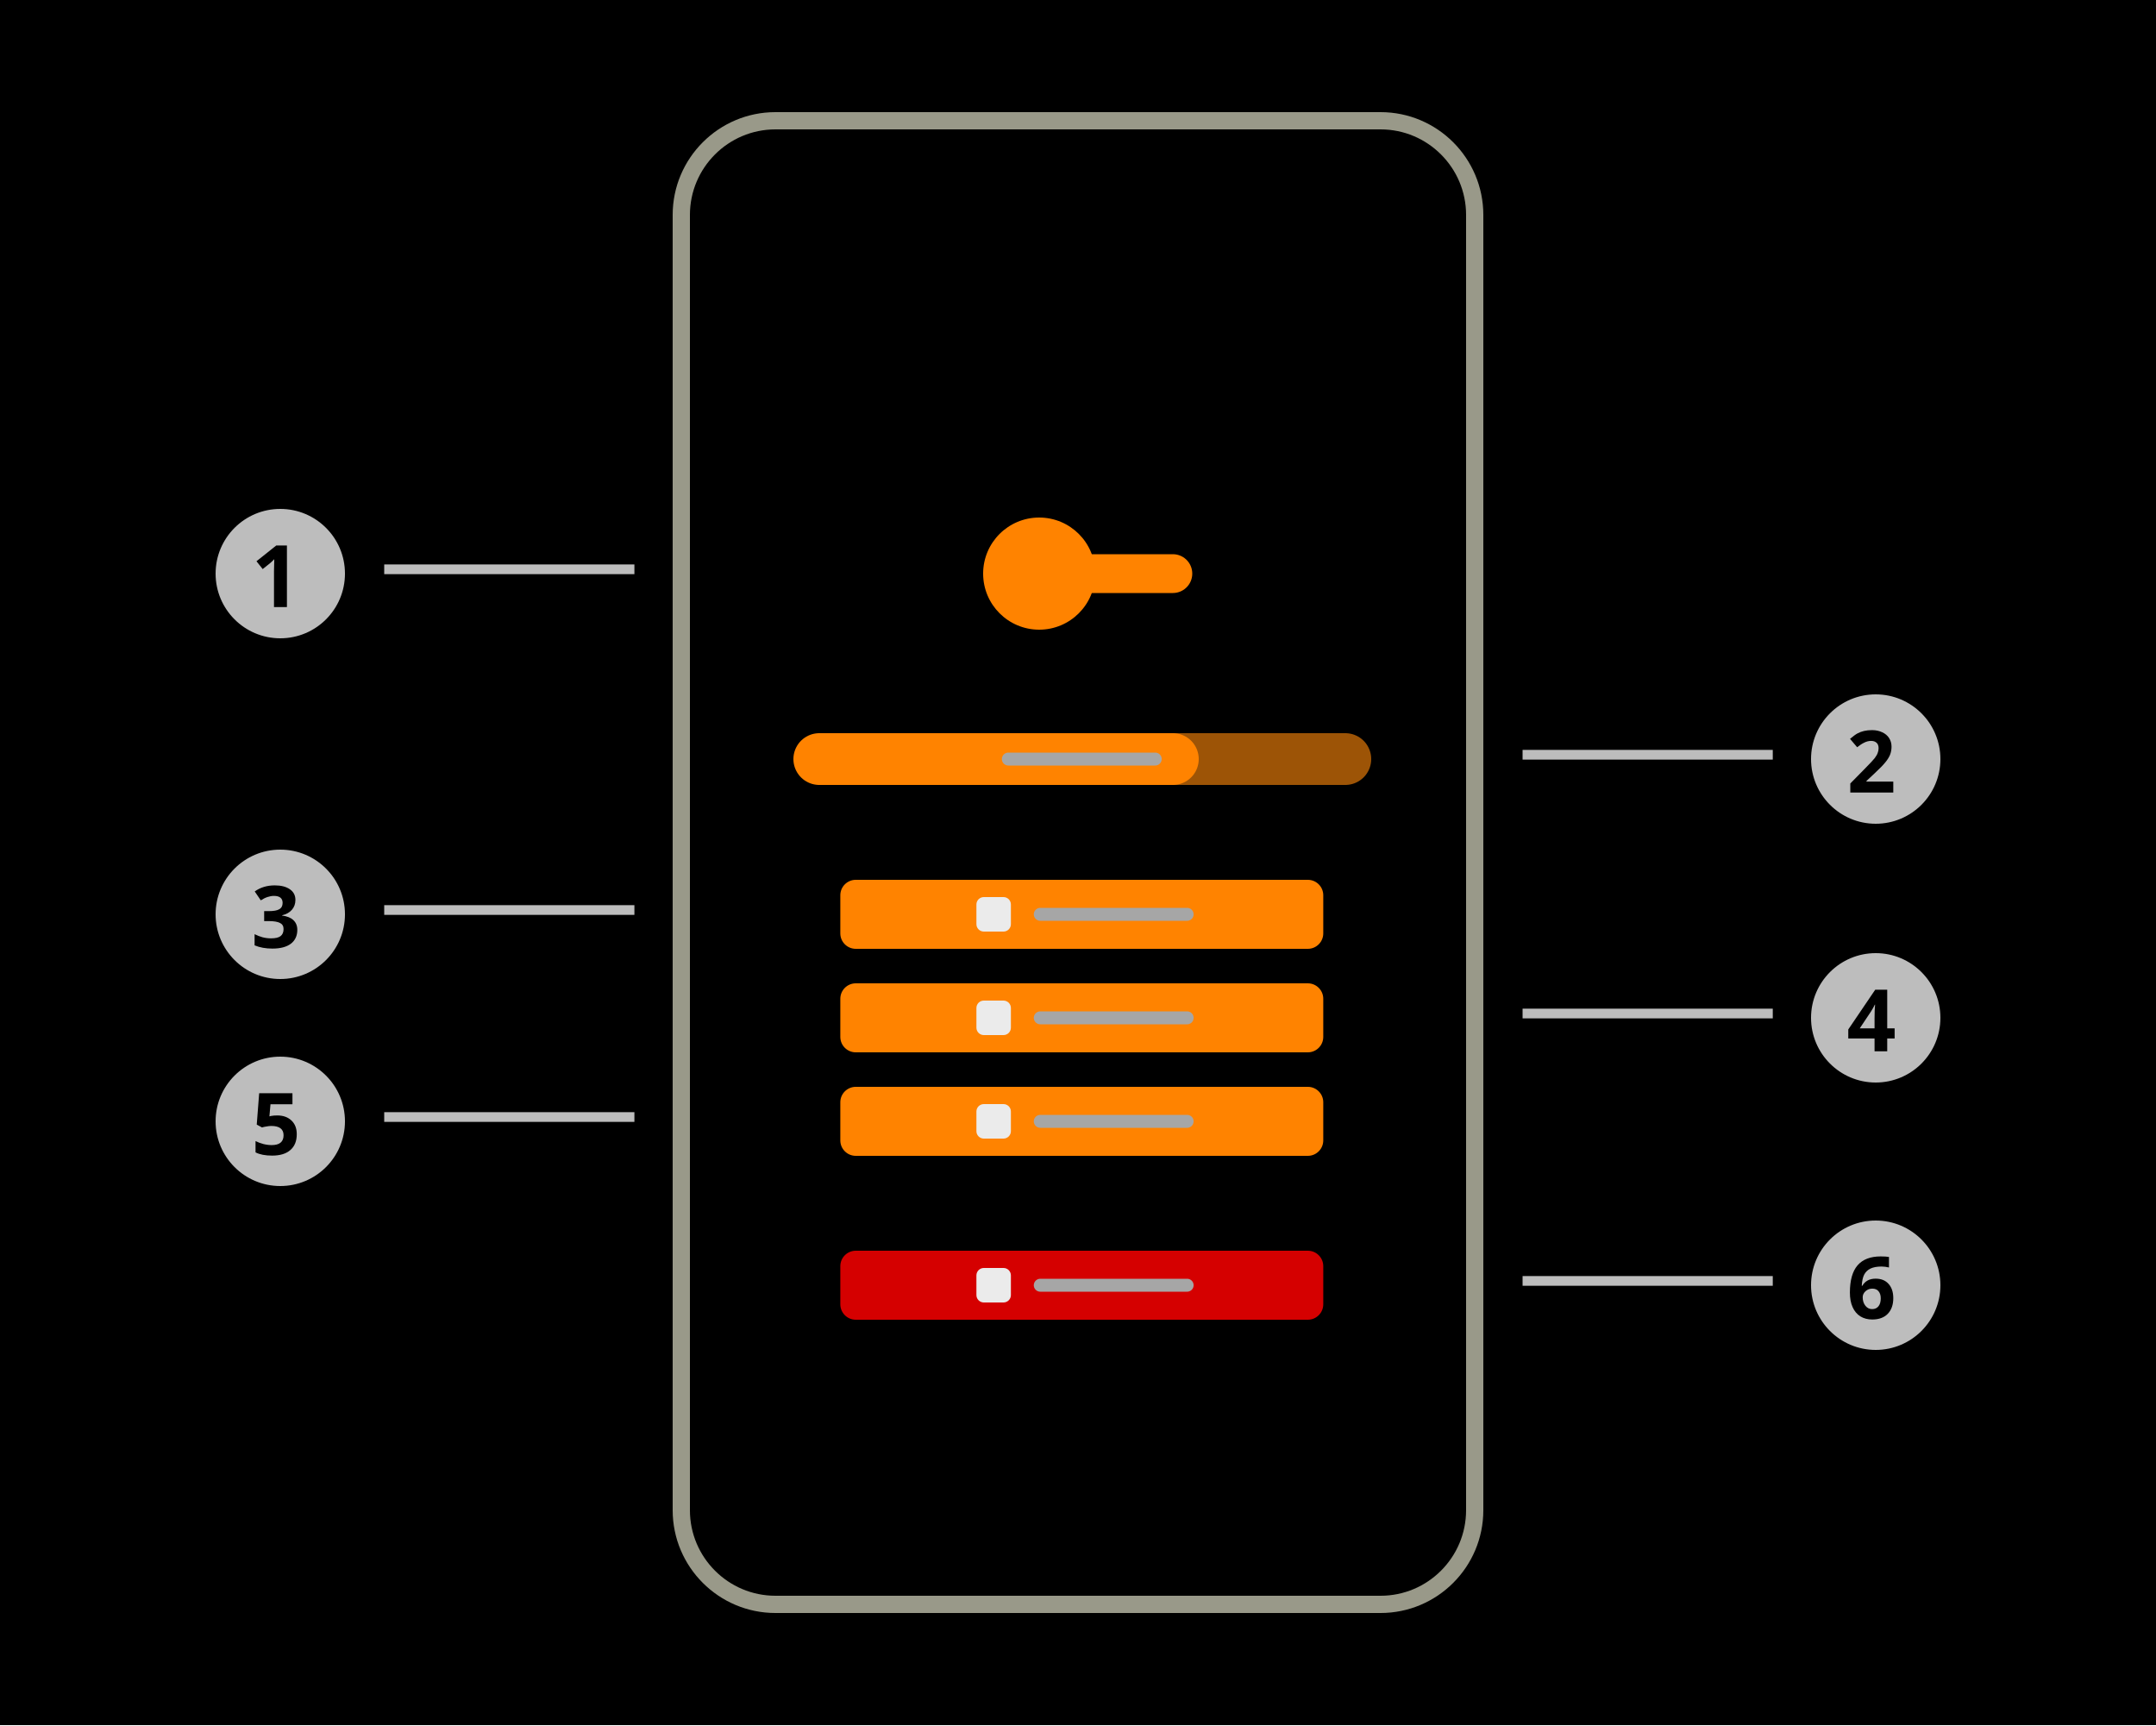
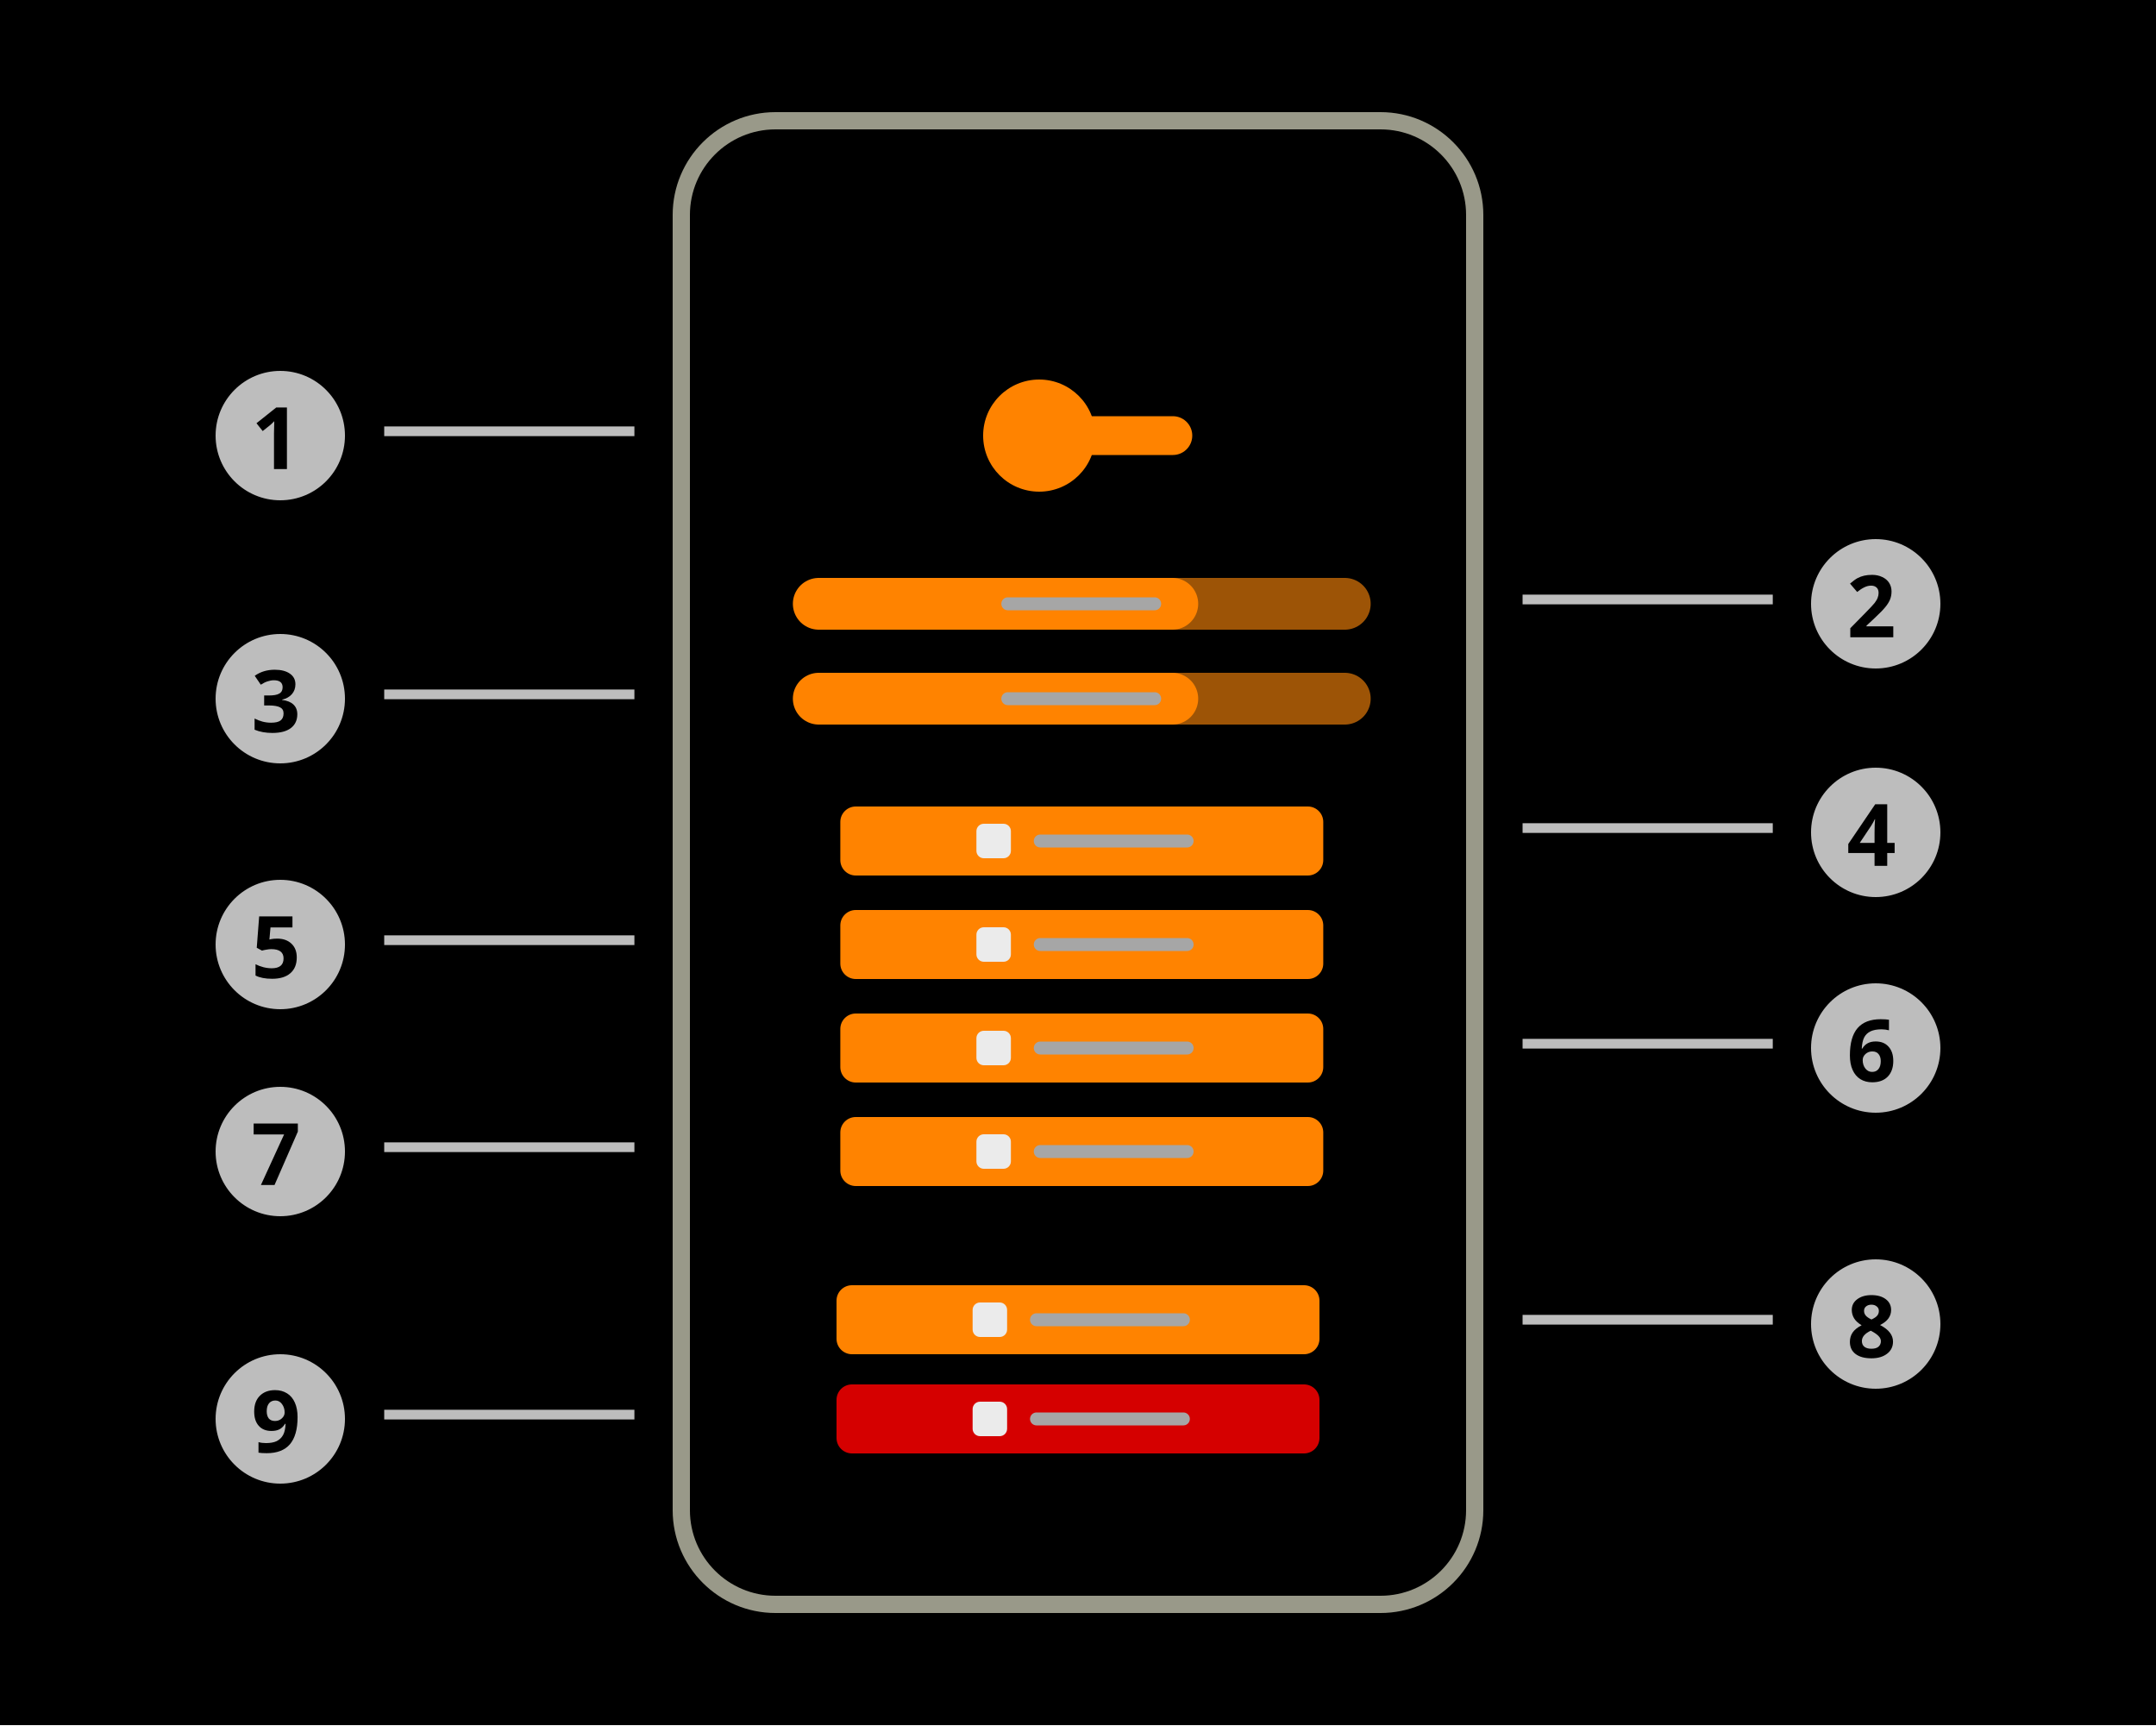
<svg xmlns="http://www.w3.org/2000/svg" style="isolation:isolate" viewBox="0 0 250 200" width="250pt" height="200pt">
  <defs>
-     <clipPath id="_clipPath_IG3YgLM0EM5jScdDdRgQsTiiOTSFNqbW">
+     <clipPath id="_clipPath_H2zOClGwPoGEVr0JkOSN4noTghZrrCW7">
      <rect width="250" height="200" />
    </clipPath>
  </defs>
-   <g clip-path="url(#_clipPath_IG3YgLM0EM5jScdDdRgQsTiiOTSFNqbW)">
+   <g clip-path="url(#_clipPath_H2zOClGwPoGEVr0JkOSN4noTghZrrCW7)">
    <rect width="250" height="200" style="fill:rgb(0,0,0)" />
    <path d="M 89.919 14 L 160.081 14 C 166.107 14 171 18.893 171 24.919 L 171 175.081 C 171 181.107 166.107 186 160.081 186 L 89.919 186 C 83.893 186 79 181.107 79 175.081 L 79 24.919 C 79 18.893 83.893 14 89.919 14 Z" style="fill:none;stroke:#999989;stroke-width:2;stroke-linecap:square;stroke-miterlimit:2;" />
-     <circle vector-effect="non-scaling-stroke" cx="120.5" cy="66.5" r="6.5" fill="rgb(255,131,0)" />
-     <line x1="120.5" y1="66.5" x2="136" y2="66.5" vector-effect="non-scaling-stroke" stroke-width="6" stroke="rgb(255,131,0)" stroke-linejoin="miter" stroke-linecap="round" stroke-miterlimit="3" />
-     <line x1="133.437" y1="88" x2="156" y2="88" vector-effect="non-scaling-stroke" stroke-width="8" stroke="rgb(157,84,6)" stroke-linejoin="miter" stroke-linecap="round" stroke-miterlimit="3" />
-     <line x1="95" y1="88" x2="136" y2="88" vector-effect="non-scaling-stroke" stroke-width="8" stroke="rgb(255,131,0)" stroke-linejoin="miter" stroke-linecap="round" stroke-miterlimit="3" />
-     <line x1="116.921" y1="88" x2="133.954" y2="88" vector-effect="non-scaling-stroke" stroke-width="2" stroke="rgb(166,166,166)" stroke-linejoin="miter" stroke-linecap="round" stroke-miterlimit="3" />
-     <path d="M 99.229 102 L 151.651 102 C 152.638 102 153.44 102.802 153.44 103.789 L 153.44 108.211 C 153.44 109.198 152.638 110 151.651 110 L 99.229 110 C 98.242 110 97.44 109.198 97.44 108.211 L 97.44 103.789 C 97.44 102.802 98.242 102 99.229 102 Z" style="stroke:none;fill:#FF8300;stroke-miterlimit:10;" />
-     <path d="M 114.08 104 L 116.36 104 C 116.835 104 117.22 104.385 117.22 104.86 L 117.22 107.14 C 117.22 107.615 116.835 108 116.36 108 L 114.08 108 C 113.605 108 113.22 107.615 113.22 107.14 L 113.22 104.86 C 113.22 104.385 113.605 104 114.08 104 Z" style="stroke:none;fill:#EBEBEB;stroke-miterlimit:10;" />
-     <line x1="120.624" y1="106" x2="137.656" y2="106" vector-effect="non-scaling-stroke" stroke-width="2" stroke="rgb(166,166,166)" stroke-linejoin="miter" stroke-linecap="round" stroke-miterlimit="3" />
-     <path d="M 99.229 114 L 151.651 114 C 152.638 114 153.44 114.802 153.44 115.789 L 153.44 120.211 C 153.44 121.198 152.638 122 151.651 122 L 99.229 122 C 98.242 122 97.44 121.198 97.44 120.211 L 97.44 115.789 C 97.44 114.802 98.242 114 99.229 114 Z" style="stroke:none;fill:#FF8300;stroke-miterlimit:10;" />
-     <path d="M 114.08 116 L 116.36 116 C 116.835 116 117.22 116.385 117.22 116.86 L 117.22 119.14 C 117.22 119.615 116.835 120 116.36 120 L 114.08 120 C 113.605 120 113.22 119.615 113.22 119.14 L 113.22 116.86 C 113.22 116.385 113.605 116 114.08 116 Z" style="stroke:none;fill:#EBEBEB;stroke-miterlimit:10;" />
-     <line x1="120.624" y1="118" x2="137.656" y2="118" vector-effect="non-scaling-stroke" stroke-width="2" stroke="rgb(166,166,166)" stroke-linejoin="miter" stroke-linecap="round" stroke-miterlimit="3" />
-     <path d="M 99.229 126 L 151.651 126 C 152.638 126 153.44 126.802 153.44 127.789 L 153.44 132.211 C 153.44 133.198 152.638 134 151.651 134 L 99.229 134 C 98.242 134 97.44 133.198 97.44 132.211 L 97.44 127.789 C 97.44 126.802 98.242 126 99.229 126 Z" style="stroke:none;fill:#FF8300;stroke-miterlimit:10;" />
-     <path d="M 114.08 128 L 116.36 128 C 116.835 128 117.22 128.385 117.22 128.86 L 117.22 131.14 C 117.22 131.615 116.835 132 116.36 132 L 114.08 132 C 113.605 132 113.22 131.615 113.22 131.14 L 113.22 128.86 C 113.22 128.385 113.605 128 114.08 128 Z" style="stroke:none;fill:#EBEBEB;stroke-miterlimit:10;" />
-     <line x1="120.624" y1="130" x2="137.656" y2="130" vector-effect="non-scaling-stroke" stroke-width="2" stroke="rgb(166,166,166)" stroke-linejoin="miter" stroke-linecap="round" stroke-miterlimit="3" />
-     <path d="M 99.229 145 L 151.651 145 C 152.638 145 153.44 145.802 153.44 146.789 L 153.44 151.211 C 153.44 152.198 152.638 153 151.651 153 L 99.229 153 C 98.242 153 97.44 152.198 97.44 151.211 L 97.44 146.789 C 97.44 145.802 98.242 145 99.229 145 Z" style="stroke:none;fill:#D50000;stroke-miterlimit:10;" />
-     <path d="M 114.08 147 L 116.36 147 C 116.835 147 117.22 147.385 117.22 147.86 L 117.22 150.14 C 117.22 150.615 116.835 151 116.36 151 L 114.08 151 C 113.605 151 113.22 150.615 113.22 150.14 L 113.22 147.86 C 113.22 147.385 113.605 147 114.08 147 Z" style="stroke:none;fill:#EBEBEB;stroke-miterlimit:10;" />
-     <line x1="120.624" y1="149" x2="137.656" y2="149" vector-effect="non-scaling-stroke" stroke-width="2" stroke="rgb(166,166,166)" stroke-linejoin="miter" stroke-linecap="round" stroke-miterlimit="3" />
-     <line x1="45.114" y1="66" x2="73" y2="66" vector-effect="non-scaling-stroke" stroke-width="1.5" stroke="rgb(189,189,189)" stroke-linejoin="miter" stroke-linecap="square" stroke-miterlimit="3" />
-     <circle vector-effect="non-scaling-stroke" cx="32.5" cy="66.5" r="7.5" fill="rgb(189,189,189)" />
-     <g clip-path="url(#_clipPath_Zd6bIMu4unNtmHJdhtUCvTNBf95iHB6g)">
-       <text transform="matrix(1,0,0,1,29.146,70.379)" style="font-family:'Open Sans';font-weight:700;font-size:10px;font-style:normal;fill:#000000;stroke:none;">1</text>
+     <circle vector-effect="non-scaling-stroke" cx="120.5" cy="50.5" r="6.5" fill="rgb(255,131,0)" />
+     <line x1="120.5" y1="50.5" x2="136" y2="50.5" vector-effect="non-scaling-stroke" stroke-width="6" stroke="rgb(255,131,0)" stroke-linejoin="miter" stroke-linecap="round" stroke-miterlimit="3" />
+     <line x1="133.375" y1="70" x2="155.938" y2="70" vector-effect="non-scaling-stroke" stroke-width="8" stroke="rgb(157,84,6)" stroke-linejoin="miter" stroke-linecap="round" stroke-miterlimit="3" />
+     <line x1="94.938" y1="70" x2="135.938" y2="70" vector-effect="non-scaling-stroke" stroke-width="8" stroke="rgb(255,131,0)" stroke-linejoin="miter" stroke-linecap="round" stroke-miterlimit="3" />
+     <line x1="116.859" y1="70" x2="133.891" y2="70" vector-effect="non-scaling-stroke" stroke-width="2" stroke="rgb(166,166,166)" stroke-linejoin="miter" stroke-linecap="round" stroke-miterlimit="3" />
+     <line x1="133.375" y1="81" x2="155.938" y2="81" vector-effect="non-scaling-stroke" stroke-width="8" stroke="rgb(157,84,6)" stroke-linejoin="miter" stroke-linecap="round" stroke-miterlimit="3" />
+     <line x1="94.937" y1="81" x2="135.938" y2="81" vector-effect="non-scaling-stroke" stroke-width="8" stroke="rgb(255,131,0)" stroke-linejoin="miter" stroke-linecap="round" stroke-miterlimit="3" />
+     <line x1="116.859" y1="81" x2="133.891" y2="81" vector-effect="non-scaling-stroke" stroke-width="2" stroke="rgb(166,166,166)" stroke-linejoin="miter" stroke-linecap="round" stroke-miterlimit="3" />
+     <path d="M 99.229 93.5 L 151.651 93.5 C 152.638 93.5 153.44 94.302 153.44 95.289 L 153.44 99.711 C 153.44 100.698 152.638 101.5 151.651 101.5 L 99.229 101.5 C 98.242 101.5 97.44 100.698 97.44 99.711 L 97.44 95.289 C 97.44 94.302 98.242 93.5 99.229 93.5 Z" style="stroke:none;fill:#FF8300;stroke-miterlimit:10;" />
+     <path d="M 114.08 95.5 L 116.36 95.5 C 116.835 95.5 117.22 95.885 117.22 96.36 L 117.22 98.64 C 117.22 99.115 116.835 99.5 116.36 99.5 L 114.08 99.5 C 113.605 99.5 113.22 99.115 113.22 98.64 L 113.22 96.36 C 113.22 95.885 113.605 95.5 114.08 95.5 Z" style="stroke:none;fill:#EBEBEB;stroke-miterlimit:10;" />
+     <line x1="120.624" y1="97.5" x2="137.656" y2="97.5" vector-effect="non-scaling-stroke" stroke-width="2" stroke="rgb(166,166,166)" stroke-linejoin="miter" stroke-linecap="round" stroke-miterlimit="3" />
+     <path d="M 99.229 105.5 L 151.651 105.5 C 152.638 105.5 153.44 106.302 153.44 107.289 L 153.44 111.711 C 153.44 112.698 152.638 113.5 151.651 113.5 L 99.229 113.5 C 98.242 113.5 97.44 112.698 97.44 111.711 L 97.44 107.289 C 97.44 106.302 98.242 105.5 99.229 105.5 Z" style="stroke:none;fill:#FF8300;stroke-miterlimit:10;" />
+     <path d="M 114.08 107.5 L 116.36 107.5 C 116.835 107.5 117.22 107.885 117.22 108.36 L 117.22 110.64 C 117.22 111.115 116.835 111.5 116.36 111.5 L 114.08 111.5 C 113.605 111.5 113.22 111.115 113.22 110.64 L 113.22 108.36 C 113.22 107.885 113.605 107.5 114.08 107.5 Z" style="stroke:none;fill:#EBEBEB;stroke-miterlimit:10;" />
+     <line x1="120.624" y1="109.5" x2="137.656" y2="109.5" vector-effect="non-scaling-stroke" stroke-width="2" stroke="rgb(166,166,166)" stroke-linejoin="miter" stroke-linecap="round" stroke-miterlimit="3" />
+     <path d="M 99.229 117.5 L 151.651 117.5 C 152.638 117.5 153.44 118.302 153.44 119.289 L 153.44 123.711 C 153.44 124.698 152.638 125.5 151.651 125.5 L 99.229 125.5 C 98.242 125.5 97.44 124.698 97.44 123.711 L 97.44 119.289 C 97.44 118.302 98.242 117.5 99.229 117.5 Z" style="stroke:none;fill:#FF8300;stroke-miterlimit:10;" />
+     <path d="M 114.08 119.5 L 116.36 119.5 C 116.835 119.5 117.22 119.885 117.22 120.36 L 117.22 122.64 C 117.22 123.115 116.835 123.5 116.36 123.5 L 114.08 123.5 C 113.605 123.5 113.22 123.115 113.22 122.64 L 113.22 120.36 C 113.22 119.885 113.605 119.5 114.08 119.5 Z" style="stroke:none;fill:#EBEBEB;stroke-miterlimit:10;" />
+     <line x1="120.624" y1="121.5" x2="137.656" y2="121.5" vector-effect="non-scaling-stroke" stroke-width="2" stroke="rgb(166,166,166)" stroke-linejoin="miter" stroke-linecap="round" stroke-miterlimit="3" />
+     <path d="M 99.229 129.5 L 151.651 129.5 C 152.638 129.5 153.44 130.302 153.44 131.289 L 153.44 135.711 C 153.44 136.698 152.638 137.5 151.651 137.5 L 99.229 137.5 C 98.242 137.5 97.44 136.698 97.44 135.711 L 97.44 131.289 C 97.44 130.302 98.242 129.5 99.229 129.5 Z" style="stroke:none;fill:#FF8300;stroke-miterlimit:10;" />
+     <path d="M 114.08 131.5 L 116.36 131.5 C 116.835 131.5 117.22 131.885 117.22 132.36 L 117.22 134.64 C 117.22 135.115 116.835 135.5 116.36 135.5 L 114.08 135.5 C 113.605 135.5 113.22 135.115 113.22 134.64 L 113.22 132.36 C 113.22 131.885 113.605 131.5 114.08 131.5 Z" style="stroke:none;fill:#EBEBEB;stroke-miterlimit:10;" />
+     <line x1="120.624" y1="133.5" x2="137.656" y2="133.5" vector-effect="non-scaling-stroke" stroke-width="2" stroke="rgb(166,166,166)" stroke-linejoin="miter" stroke-linecap="round" stroke-miterlimit="3" />
+     <path d="M 98.789 149 L 151.211 149 C 152.198 149 153 149.802 153 150.789 L 153 155.211 C 153 156.198 152.198 157 151.211 157 L 98.789 157 C 97.802 157 97 156.198 97 155.211 L 97 150.789 C 97 149.802 97.802 149 98.789 149 Z" style="stroke:none;fill:#FF8300;stroke-miterlimit:10;" />
+     <path d="M 113.64 151 L 115.92 151 C 116.395 151 116.78 151.385 116.78 151.86 L 116.78 154.14 C 116.78 154.615 116.395 155 115.92 155 L 113.64 155 C 113.165 155 112.78 154.615 112.78 154.14 L 112.78 151.86 C 112.78 151.385 113.165 151 113.64 151 Z" style="stroke:none;fill:#EBEBEB;stroke-miterlimit:10;" />
+     <line x1="120.186" y1="153" x2="137.219" y2="153" vector-effect="non-scaling-stroke" stroke-width="2" stroke="rgb(166,166,166)" stroke-linejoin="miter" stroke-linecap="round" stroke-miterlimit="3" />
+     <path d="M 98.789 160.5 L 151.211 160.5 C 152.198 160.5 153 161.302 153 162.289 L 153 166.711 C 153 167.698 152.198 168.5 151.211 168.5 L 98.789 168.5 C 97.802 168.5 97 167.698 97 166.711 L 97 162.289 C 97 161.302 97.802 160.5 98.789 160.5 Z" style="stroke:none;fill:#D50000;stroke-miterlimit:10;" />
+     <path d="M 113.64 162.5 L 115.92 162.5 C 116.395 162.5 116.78 162.885 116.78 163.36 L 116.78 165.64 C 116.78 166.115 116.395 166.5 115.92 166.5 L 113.64 166.5 C 113.165 166.5 112.78 166.115 112.78 165.64 L 112.78 163.36 C 112.78 162.885 113.165 162.5 113.64 162.5 Z" style="stroke:none;fill:#EBEBEB;stroke-miterlimit:10;" />
+     <line x1="120.186" y1="164.5" x2="137.219" y2="164.5" vector-effect="non-scaling-stroke" stroke-width="2" stroke="rgb(166,166,166)" stroke-linejoin="miter" stroke-linecap="round" stroke-miterlimit="3" />
+     <line x1="45.114" y1="50" x2="73" y2="50" vector-effect="non-scaling-stroke" stroke-width="1.5" stroke="rgb(189,189,189)" stroke-linejoin="miter" stroke-linecap="square" stroke-miterlimit="3" />
+     <circle vector-effect="non-scaling-stroke" cx="32.5" cy="50.5" r="7.5" fill="rgb(189,189,189)" />
+     <g clip-path="url(#_clipPath_rCzm2bagiBj1kxTZNOLSEs5UtnBYcZ5N)">
+       <text transform="matrix(1,0,0,1,29.146,54.379)" style="font-family:'Open Sans';font-weight:700;font-size:10px;font-style:normal;fill:#000000;stroke:none;">1</text>
    </g>
    <defs>
-       <clipPath id="_clipPath_Zd6bIMu4unNtmHJdhtUCvTNBf95iHB6g">
-         <rect x="0" y="0" width="8" height="13.618" transform="matrix(1,0,0,1,29,59.691)" />
+       <clipPath id="_clipPath_rCzm2bagiBj1kxTZNOLSEs5UtnBYcZ5N">
+         <rect x="0" y="0" width="8" height="13.618" transform="matrix(1,0,0,1,29,43.691)" />
      </clipPath>
    </defs>
-     <line x1="45.114" y1="105.5" x2="73" y2="105.5" vector-effect="non-scaling-stroke" stroke-width="1.5" stroke="rgb(189,189,189)" stroke-linejoin="miter" stroke-linecap="square" stroke-miterlimit="3" />
-     <circle vector-effect="non-scaling-stroke" cx="32.5" cy="106" r="7.5" fill="rgb(189,189,189)" />
-     <g clip-path="url(#_clipPath_BbYQlVm7BhuEWRqix9Qo28ITPCavaX7h)">
-       <text transform="matrix(1,0,0,1,29.146,109.879)" style="font-family:'Open Sans';font-weight:700;font-size:10px;font-style:normal;fill:#000000;stroke:none;">3</text>
+     <line x1="45.114" y1="80.5" x2="73" y2="80.5" vector-effect="non-scaling-stroke" stroke-width="1.5" stroke="rgb(189,189,189)" stroke-linejoin="miter" stroke-linecap="square" stroke-miterlimit="3" />
+     <circle vector-effect="non-scaling-stroke" cx="32.5" cy="81" r="7.5" fill="rgb(189,189,189)" />
+     <g clip-path="url(#_clipPath_T6SCQuX1z5OOFSqqSYlVr6IZWh2SSypP)">
+       <text transform="matrix(1,0,0,1,29.146,84.879)" style="font-family:'Open Sans';font-weight:700;font-size:10px;font-style:normal;fill:#000000;stroke:none;">3</text>
    </g>
    <defs>
-       <clipPath id="_clipPath_BbYQlVm7BhuEWRqix9Qo28ITPCavaX7h">
-         <rect x="0" y="0" width="8" height="13.618" transform="matrix(1,0,0,1,29,99.191)" />
+       <clipPath id="_clipPath_T6SCQuX1z5OOFSqqSYlVr6IZWh2SSypP">
+         <rect x="0" y="0" width="8" height="13.618" transform="matrix(1,0,0,1,29,74.191)" />
      </clipPath>
    </defs>
-     <line x1="45.114" y1="129.5" x2="73" y2="129.5" vector-effect="non-scaling-stroke" stroke-width="1.5" stroke="rgb(189,189,189)" stroke-linejoin="miter" stroke-linecap="square" stroke-miterlimit="3" />
-     <circle vector-effect="non-scaling-stroke" cx="32.5" cy="130" r="7.5" fill="rgb(189,189,189)" />
-     <g clip-path="url(#_clipPath_vOhOFOmjWMpwPQSoD0IIPnwhjUclUXuD)">
-       <text transform="matrix(1,0,0,1,29.146,133.879)" style="font-family:'Open Sans';font-weight:700;font-size:10px;font-style:normal;fill:#000000;stroke:none;">5</text>
+     <line x1="45.114" y1="109" x2="73" y2="109" vector-effect="non-scaling-stroke" stroke-width="1.5" stroke="rgb(189,189,189)" stroke-linejoin="miter" stroke-linecap="square" stroke-miterlimit="3" />
+     <circle vector-effect="non-scaling-stroke" cx="32.5" cy="109.5" r="7.5" fill="rgb(189,189,189)" />
+     <g clip-path="url(#_clipPath_2uhVZXYgolCXJFkh6avTewhXN6OSwL11)">
+       <text transform="matrix(1,0,0,1,29.146,113.379)" style="font-family:'Open Sans';font-weight:700;font-size:10px;font-style:normal;fill:#000000;stroke:none;">5</text>
    </g>
    <defs>
-       <clipPath id="_clipPath_vOhOFOmjWMpwPQSoD0IIPnwhjUclUXuD">
-         <rect x="0" y="0" width="8" height="13.618" transform="matrix(1,0,0,1,29,123.191)" />
+       <clipPath id="_clipPath_2uhVZXYgolCXJFkh6avTewhXN6OSwL11">
+         <rect x="0" y="0" width="8" height="13.618" transform="matrix(1,0,0,1,29,102.691)" />
      </clipPath>
    </defs>
-     <line x1="177.114" y1="87.5" x2="205" y2="87.5" vector-effect="non-scaling-stroke" stroke-width="1.5" stroke="rgb(189,189,189)" stroke-linejoin="miter" stroke-linecap="square" stroke-miterlimit="3" />
-     <circle vector-effect="non-scaling-stroke" cx="217.5" cy="88" r="7.5" fill="rgb(189,189,189)" />
-     <g clip-path="url(#_clipPath_fLN43DMWIfSc3c1HSSJ2g1IDQJXWWKRH)">
-       <text transform="matrix(1,0,0,1,214.146,91.879)" style="font-family:'Open Sans';font-weight:700;font-size:10px;font-style:normal;fill:#000000;stroke:none;">2</text>
+     <line x1="45.114" y1="133" x2="73" y2="133" vector-effect="non-scaling-stroke" stroke-width="1.5" stroke="rgb(189,189,189)" stroke-linejoin="miter" stroke-linecap="square" stroke-miterlimit="3" />
+     <circle vector-effect="non-scaling-stroke" cx="32.5" cy="133.5" r="7.5" fill="rgb(189,189,189)" />
+     <g clip-path="url(#_clipPath_9XH7IMjJJNe2lKIgCLgAU1uO3hg1q5lA)">
+       <text transform="matrix(1,0,0,1,29.146,137.379)" style="font-family:'Open Sans';font-weight:700;font-size:10px;font-style:normal;fill:#000000;stroke:none;">7</text>
    </g>
    <defs>
-       <clipPath id="_clipPath_fLN43DMWIfSc3c1HSSJ2g1IDQJXWWKRH">
-         <rect x="0" y="0" width="8" height="13.618" transform="matrix(1,0,0,1,214,81.191)" />
+       <clipPath id="_clipPath_9XH7IMjJJNe2lKIgCLgAU1uO3hg1q5lA">
+         <rect x="0" y="0" width="8" height="13.618" transform="matrix(1,0,0,1,29,126.691)" />
      </clipPath>
    </defs>
-     <line x1="177.114" y1="117.5" x2="205" y2="117.5" vector-effect="non-scaling-stroke" stroke-width="1.5" stroke="rgb(189,189,189)" stroke-linejoin="miter" stroke-linecap="square" stroke-miterlimit="3" />
-     <circle vector-effect="non-scaling-stroke" cx="217.5" cy="118" r="7.5" fill="rgb(189,189,189)" />
-     <g clip-path="url(#_clipPath_4ZFiftq4HIGKsw2eHsR6OL60yNx1zsiQ)">
-       <text transform="matrix(1,0,0,1,214.146,121.879)" style="font-family:'Open Sans';font-weight:700;font-size:10px;font-style:normal;fill:#000000;stroke:none;">4</text>
+     <line x1="45.114" y1="164" x2="73" y2="164" vector-effect="non-scaling-stroke" stroke-width="1.5" stroke="rgb(189,189,189)" stroke-linejoin="miter" stroke-linecap="square" stroke-miterlimit="3" />
+     <circle vector-effect="non-scaling-stroke" cx="32.5" cy="164.5" r="7.5" fill="rgb(189,189,189)" />
+     <g clip-path="url(#_clipPath_IDC7vxCDtlLSXpD20sH798V5muV2Fpm6)">
+       <text transform="matrix(1,0,0,1,29.146,168.379)" style="font-family:'Open Sans';font-weight:700;font-size:10px;font-style:normal;fill:#000000;stroke:none;">9</text>
    </g>
    <defs>
-       <clipPath id="_clipPath_4ZFiftq4HIGKsw2eHsR6OL60yNx1zsiQ">
-         <rect x="0" y="0" width="8" height="13.618" transform="matrix(1,0,0,1,214,111.191)" />
+       <clipPath id="_clipPath_IDC7vxCDtlLSXpD20sH798V5muV2Fpm6">
+         <rect x="0" y="0" width="8" height="13.618" transform="matrix(1,0,0,1,29,157.691)" />
      </clipPath>
    </defs>
-     <line x1="177.114" y1="148.5" x2="205" y2="148.5" vector-effect="non-scaling-stroke" stroke-width="1.5" stroke="rgb(189,189,189)" stroke-linejoin="miter" stroke-linecap="square" stroke-miterlimit="3" />
-     <circle vector-effect="non-scaling-stroke" cx="217.5" cy="149" r="7.5" fill="rgb(189,189,189)" />
-     <g clip-path="url(#_clipPath_2TYoKGK8MtIWLhvvxvOtqYSCqftu3XxS)">
-       <text transform="matrix(1,0,0,1,214.146,152.879)" style="font-family:'Open Sans';font-weight:700;font-size:10px;font-style:normal;fill:#000000;stroke:none;">6</text>
+     <line x1="177.114" y1="69.5" x2="205" y2="69.5" vector-effect="non-scaling-stroke" stroke-width="1.5" stroke="rgb(189,189,189)" stroke-linejoin="miter" stroke-linecap="square" stroke-miterlimit="3" />
+     <circle vector-effect="non-scaling-stroke" cx="217.5" cy="70" r="7.5" fill="rgb(189,189,189)" />
+     <g clip-path="url(#_clipPath_dbpk8X5lxvI3yRAf1mUXvVl6kyuJKP6B)">
+       <text transform="matrix(1,0,0,1,214.146,73.879)" style="font-family:'Open Sans';font-weight:700;font-size:10px;font-style:normal;fill:#000000;stroke:none;">2</text>
    </g>
    <defs>
-       <clipPath id="_clipPath_2TYoKGK8MtIWLhvvxvOtqYSCqftu3XxS">
-         <rect x="0" y="0" width="8" height="13.618" transform="matrix(1,0,0,1,214,142.191)" />
+       <clipPath id="_clipPath_dbpk8X5lxvI3yRAf1mUXvVl6kyuJKP6B">
+         <rect x="0" y="0" width="8" height="13.618" transform="matrix(1,0,0,1,214,63.191)" />
+       </clipPath>
+     </defs>
+     <line x1="177.114" y1="96" x2="205" y2="96" vector-effect="non-scaling-stroke" stroke-width="1.5" stroke="rgb(189,189,189)" stroke-linejoin="miter" stroke-linecap="square" stroke-miterlimit="3" />
+     <circle vector-effect="non-scaling-stroke" cx="217.5" cy="96.5" r="7.5" fill="rgb(189,189,189)" />
+     <g clip-path="url(#_clipPath_170abOuZaL6Bs733jkphF8tzf13bcNGd)">
+       <text transform="matrix(1,0,0,1,214.146,100.379)" style="font-family:'Open Sans';font-weight:700;font-size:10px;font-style:normal;fill:#000000;stroke:none;">4</text>
+     </g>
+     <defs>
+       <clipPath id="_clipPath_170abOuZaL6Bs733jkphF8tzf13bcNGd">
+         <rect x="0" y="0" width="8" height="13.618" transform="matrix(1,0,0,1,214,89.691)" />
+       </clipPath>
+     </defs>
+     <line x1="177.114" y1="121" x2="205" y2="121" vector-effect="non-scaling-stroke" stroke-width="1.5" stroke="rgb(189,189,189)" stroke-linejoin="miter" stroke-linecap="square" stroke-miterlimit="3" />
+     <circle vector-effect="non-scaling-stroke" cx="217.5" cy="121.5" r="7.5" fill="rgb(189,189,189)" />
+     <g clip-path="url(#_clipPath_1LczS7iDPQPhRCd2Jy5QKIYjmLqfbuue)">
+       <text transform="matrix(1,0,0,1,214.146,125.379)" style="font-family:'Open Sans';font-weight:700;font-size:10px;font-style:normal;fill:#000000;stroke:none;">6</text>
+     </g>
+     <defs>
+       <clipPath id="_clipPath_1LczS7iDPQPhRCd2Jy5QKIYjmLqfbuue">
+         <rect x="0" y="0" width="8" height="13.618" transform="matrix(1,0,0,1,214,114.691)" />
+       </clipPath>
+     </defs>
+     <line x1="177.114" y1="153" x2="205" y2="153" vector-effect="non-scaling-stroke" stroke-width="1.5" stroke="rgb(189,189,189)" stroke-linejoin="miter" stroke-linecap="square" stroke-miterlimit="3" />
+     <circle vector-effect="non-scaling-stroke" cx="217.5" cy="153.5" r="7.5" fill="rgb(189,189,189)" />
+     <g clip-path="url(#_clipPath_kAUQozk7yqq6TfnTAA37wNJRa4Djk7jg)">
+       <text transform="matrix(1,0,0,1,214.146,157.379)" style="font-family:'Open Sans';font-weight:700;font-size:10px;font-style:normal;fill:#000000;stroke:none;">8</text>
+     </g>
+     <defs>
+       <clipPath id="_clipPath_kAUQozk7yqq6TfnTAA37wNJRa4Djk7jg">
+         <rect x="0" y="0" width="8" height="13.618" transform="matrix(1,0,0,1,214,146.691)" />
      </clipPath>
    </defs>
  </g>
</svg>
